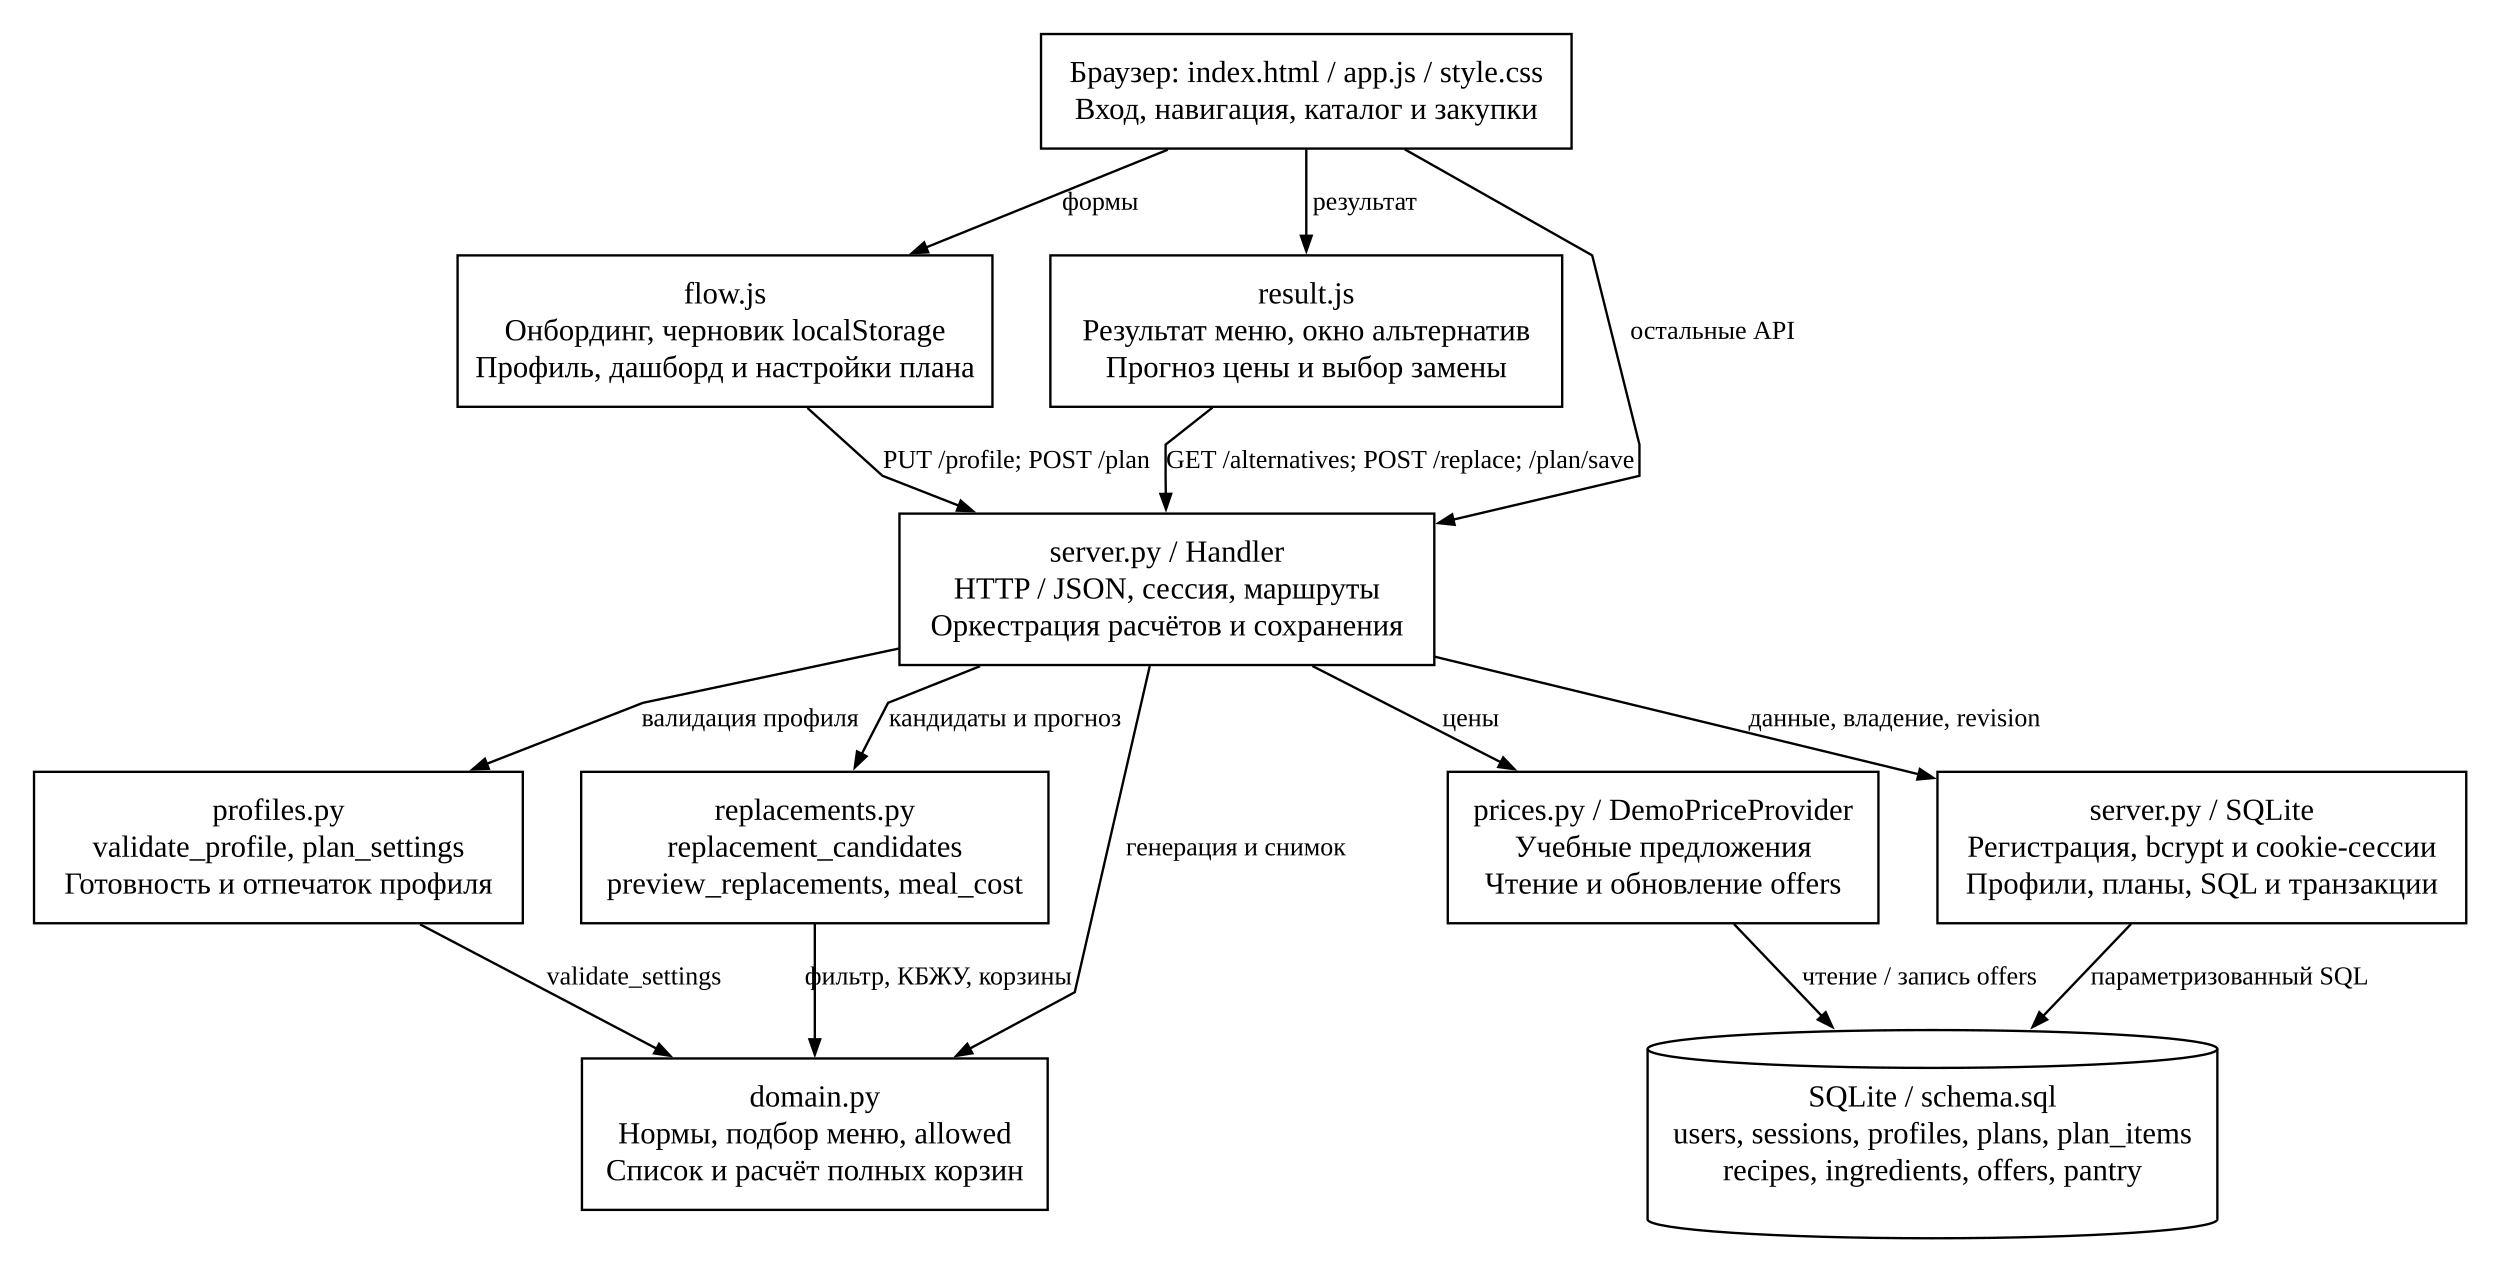
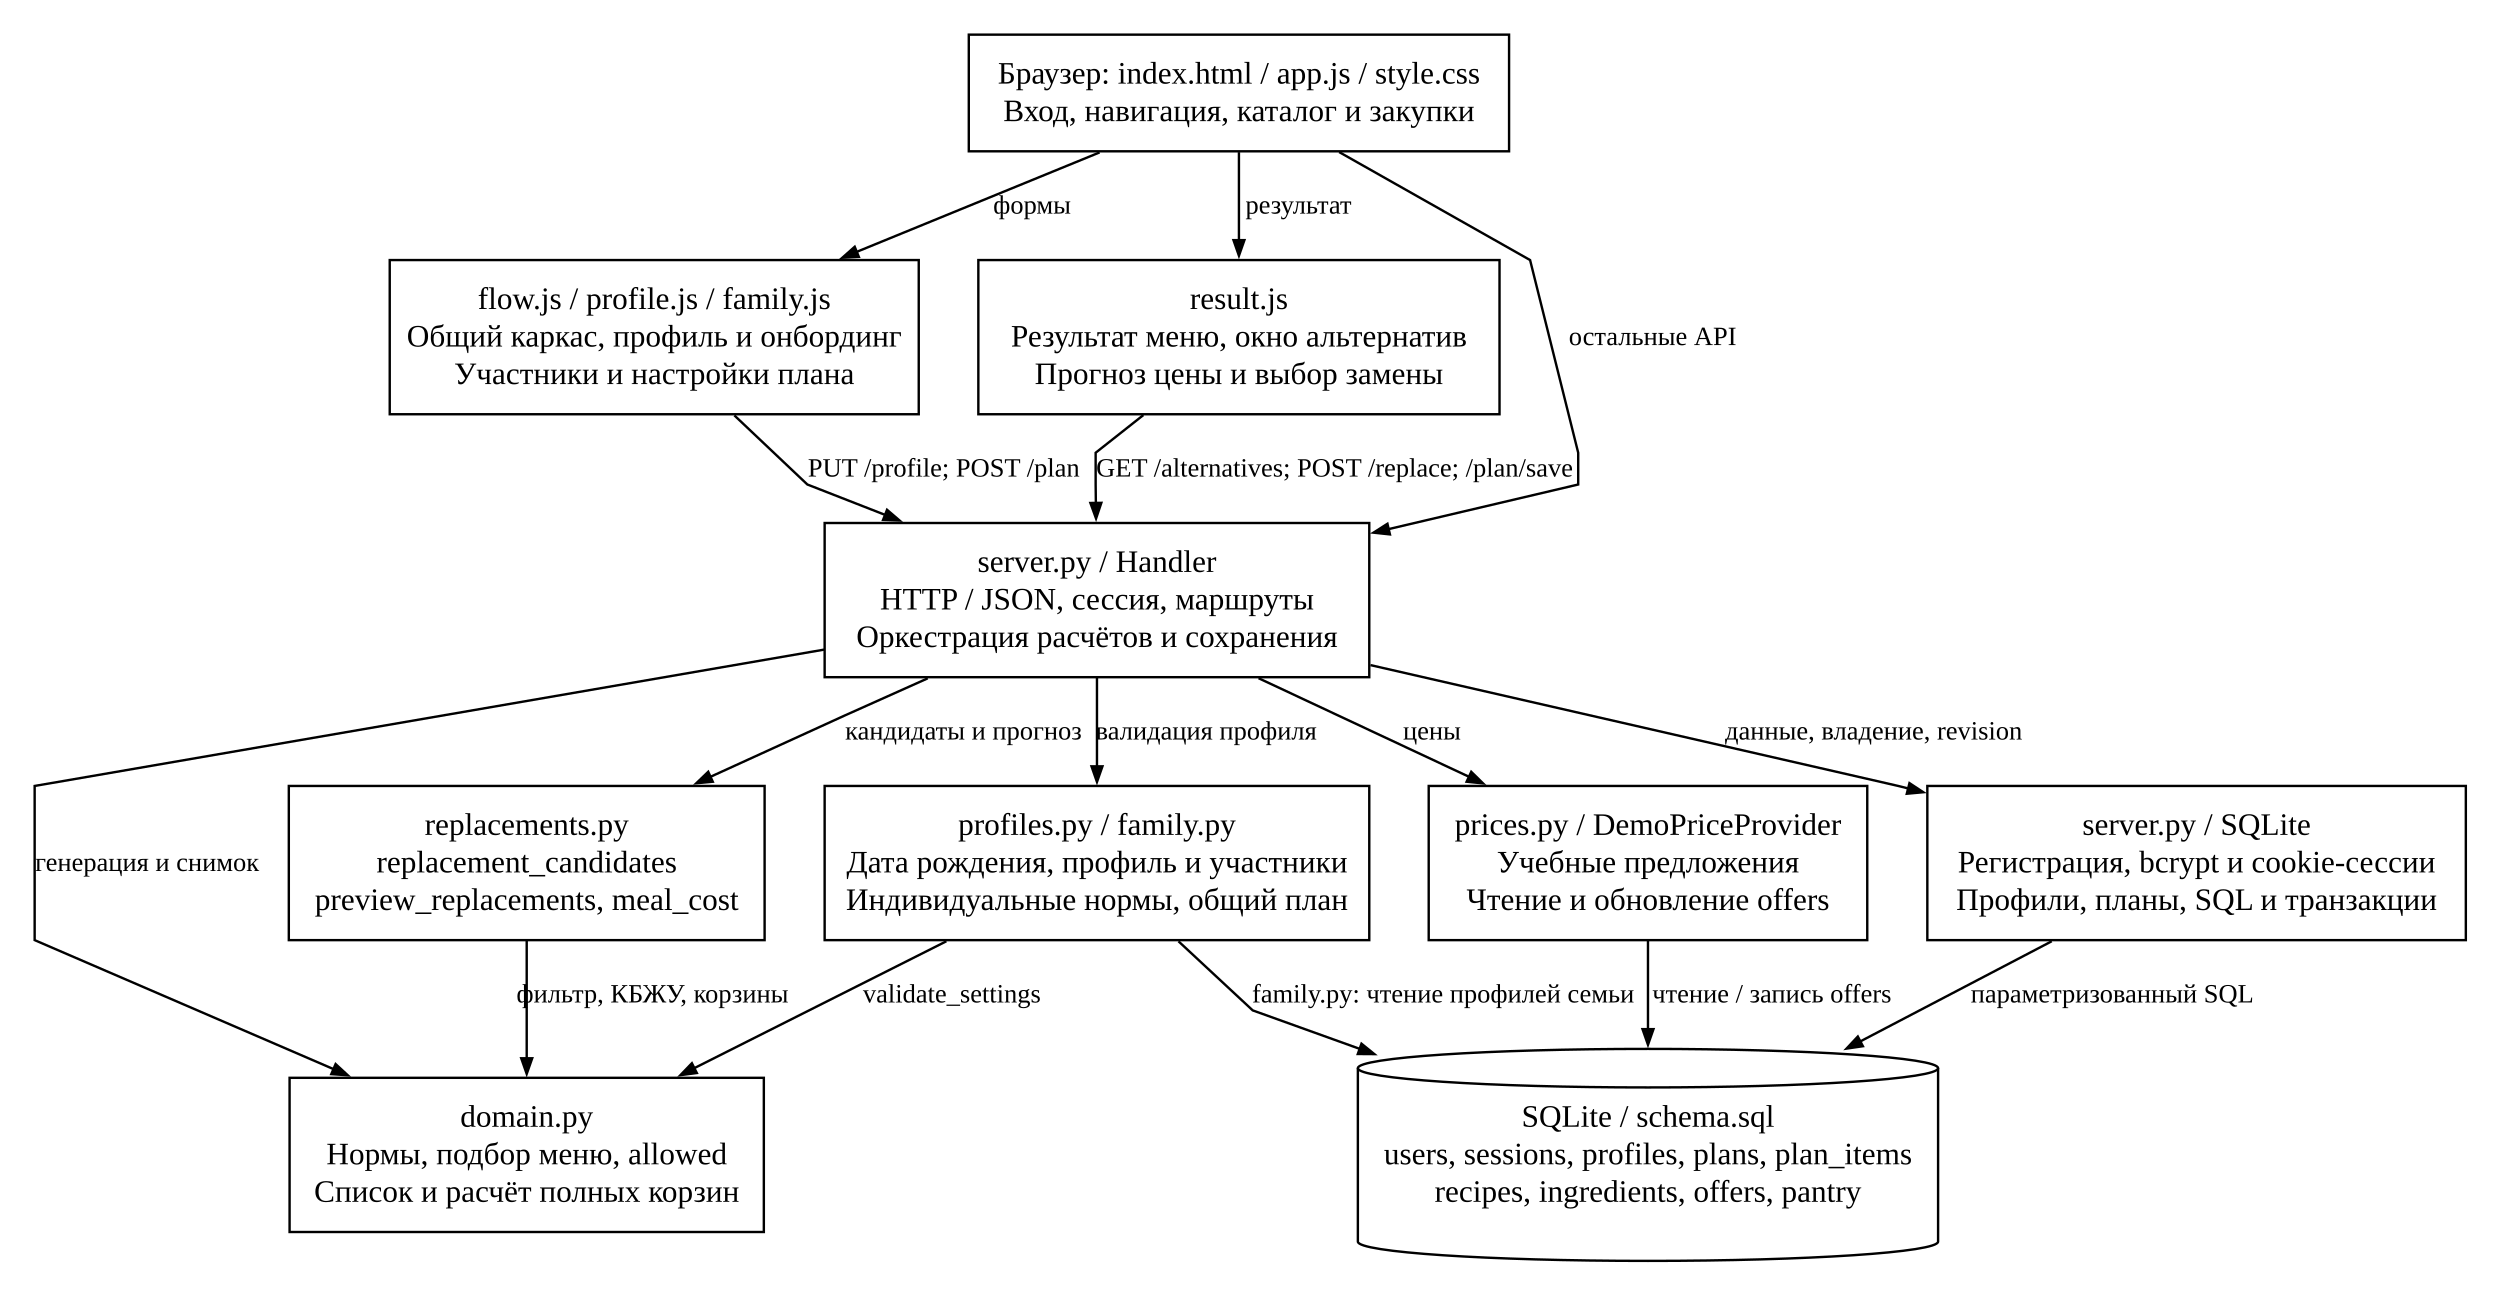
- <svg xmlns="http://www.w3.org/2000/svg" width="1058pt" height="538pt" viewBox="0.00 0.00 1058.00 538.00">
+ <svg xmlns="http://www.w3.org/2000/svg" width="1039pt" height="538pt" viewBox="0.00 0.00 1039.00 538.00">
  <g id="graph0" class="graph" transform="scale(1 1) rotate(0) translate(14.4 524.03)">
-     <polygon fill="white" stroke="none" points="-14.4,14.4 -14.4,-524.03 1043.72,-524.03 1043.72,14.4 -14.4,14.4" />
+     <polygon fill="white" stroke="none" points="-14.4,14.4 -14.4,-524.03 1024.8,-524.03 1024.8,14.4 -14.4,14.4" />
    <g id="node1" class="node">
-       <polygon fill="none" stroke="black" points="650.69,-509.63 426.16,-509.63 426.16,-461.15 650.69,-461.15 650.69,-509.63" />
-       <text xml:space="preserve" text-anchor="middle" x="538.42" y="-489.29" font-family="Times New Roman" font-size="13.00">Браузер: index.html / app.js / style.css</text>
-       <text xml:space="preserve" text-anchor="middle" x="538.42" y="-473.69" font-family="Times New Roman" font-size="13.00">Вход, навигация, каталог и закупки</text>
+       <polygon fill="none" stroke="black" points="612.77,-509.63 388.23,-509.63 388.23,-461.15 612.77,-461.15 612.77,-509.63" />
+       <text xml:space="preserve" text-anchor="middle" x="500.5" y="-489.29" font-family="Times New Roman" font-size="13.00">Браузер: index.html / app.js / style.css</text>
+       <text xml:space="preserve" text-anchor="middle" x="500.5" y="-473.69" font-family="Times New Roman" font-size="13.00">Вход, навигация, каталог и закупки</text>
    </g>
    <g id="node2" class="node">
-       <polygon fill="none" stroke="black" points="405.6,-415.95 179.25,-415.95 179.25,-351.87 405.6,-351.87 405.6,-415.95" />
-       <text xml:space="preserve" text-anchor="middle" x="292.43" y="-395.61" font-family="Times New Roman" font-size="13.00">flow.js</text>
-       <text xml:space="preserve" text-anchor="middle" x="292.43" y="-380.01" font-family="Times New Roman" font-size="13.00">Онбординг, черновик localStorage</text>
-       <text xml:space="preserve" text-anchor="middle" x="292.43" y="-364.41" font-family="Times New Roman" font-size="13.00">Профиль, дашборд и настройки плана</text>
+       <polygon fill="none" stroke="black" points="367.43,-415.95 147.57,-415.95 147.57,-351.87 367.43,-351.87 367.43,-415.95" />
+       <text xml:space="preserve" text-anchor="middle" x="257.5" y="-395.61" font-family="Times New Roman" font-size="13.00">flow.js / profile.js / family.js</text>
+       <text xml:space="preserve" text-anchor="middle" x="257.5" y="-380.01" font-family="Times New Roman" font-size="13.00">Общий каркас, профиль и онбординг</text>
+       <text xml:space="preserve" text-anchor="middle" x="257.5" y="-364.41" font-family="Times New Roman" font-size="13.00">Участники и настройки плана</text>
    </g>
    <g id="edge1" class="edge">
-       <path fill="none" stroke="black" d="M479.81,-460.69C449.17,-448.29 411.09,-432.9 377.28,-419.23" />
-       <polygon fill="black" stroke="black" points="378.42,-417.23 371.54,-416.9 376.71,-421.45 378.42,-417.23" />
-       <text xml:space="preserve" text-anchor="middle" x="451.21" y="-435.25" font-family="Times New Roman" font-size="11.00">формы</text>
+       <path fill="none" stroke="black" d="M442.6,-460.69C412.33,-448.29 374.72,-432.9 341.32,-419.23" />
+       <polygon fill="black" stroke="black" points="342.54,-417.27 335.66,-416.91 340.82,-421.48 342.54,-417.27" />
+       <text xml:space="preserve" text-anchor="middle" x="414.52" y="-435.25" font-family="Times New Roman" font-size="11.00">формы</text>
    </g>
    <g id="node3" class="node">
-       <polygon fill="none" stroke="black" points="646.72,-415.95 430.12,-415.95 430.12,-351.87 646.72,-351.87 646.72,-415.95" />
-       <text xml:space="preserve" text-anchor="middle" x="538.42" y="-395.61" font-family="Times New Roman" font-size="13.00">result.js</text>
-       <text xml:space="preserve" text-anchor="middle" x="538.42" y="-380.01" font-family="Times New Roman" font-size="13.00">Результат меню, окно альтернатив</text>
-       <text xml:space="preserve" text-anchor="middle" x="538.42" y="-364.41" font-family="Times New Roman" font-size="13.00">Прогноз цены и выбор замены</text>
+       <polygon fill="none" stroke="black" points="608.8,-415.95 392.2,-415.95 392.2,-351.87 608.8,-351.87 608.8,-415.95" />
+       <text xml:space="preserve" text-anchor="middle" x="500.5" y="-395.61" font-family="Times New Roman" font-size="13.00">result.js</text>
+       <text xml:space="preserve" text-anchor="middle" x="500.5" y="-380.01" font-family="Times New Roman" font-size="13.00">Результат меню, окно альтернатив</text>
+       <text xml:space="preserve" text-anchor="middle" x="500.5" y="-364.41" font-family="Times New Roman" font-size="13.00">Прогноз цены и выбор замены</text>
    </g>
    <g id="edge2" class="edge">
-       <path fill="none" stroke="black" d="M538.42,-460.81C538.42,-449.88 538.42,-436.59 538.42,-424.2" />
-       <polygon fill="black" stroke="black" points="540.7,-424.24 538.43,-417.74 536.15,-424.24 540.7,-424.24" />
-       <text xml:space="preserve" text-anchor="middle" x="563.17" y="-435.25" font-family="Times New Roman" font-size="11.00">результат</text>
+       <path fill="none" stroke="black" d="M500.5,-460.81C500.5,-449.88 500.5,-436.59 500.5,-424.2" />
+       <polygon fill="black" stroke="black" points="502.78,-424.24 500.5,-417.74 498.23,-424.24 502.78,-424.24" />
+       <text xml:space="preserve" text-anchor="middle" x="525.25" y="-435.25" font-family="Times New Roman" font-size="11.00">результат</text>
    </g>
    <g id="node4" class="node">
-       <polygon fill="none" stroke="black" points="592.6,-306.67 366.25,-306.67 366.25,-242.59 592.6,-242.59 592.6,-306.67" />
-       <text xml:space="preserve" text-anchor="middle" x="479.43" y="-286.33" font-family="Times New Roman" font-size="13.00">server.py / Handler</text>
-       <text xml:space="preserve" text-anchor="middle" x="479.43" y="-270.73" font-family="Times New Roman" font-size="13.00">HTTP / JSON, сессия, маршруты</text>
-       <text xml:space="preserve" text-anchor="middle" x="479.43" y="-255.13" font-family="Times New Roman" font-size="13.00">Оркестрация расчётов и сохранения</text>
+       <polygon fill="none" stroke="black" points="554.67,-306.67 328.32,-306.67 328.32,-242.59 554.67,-242.59 554.67,-306.67" />
+       <text xml:space="preserve" text-anchor="middle" x="441.5" y="-286.33" font-family="Times New Roman" font-size="13.00">server.py / Handler</text>
+       <text xml:space="preserve" text-anchor="middle" x="441.5" y="-270.73" font-family="Times New Roman" font-size="13.00">HTTP / JSON, сессия, маршруты</text>
+       <text xml:space="preserve" text-anchor="middle" x="441.5" y="-255.13" font-family="Times New Roman" font-size="13.00">Оркестрация расчётов и сохранения</text>
    </g>
    <g id="edge3" class="edge">
-       <path fill="none" stroke="black" d="M580.07,-460.84C615.07,-441.04 659.42,-415.95 659.42,-415.95 659.42,-415.95 679.42,-335.87 679.42,-335.87 679.42,-335.87 679.42,-322.67 679.42,-322.67 679.42,-322.67 642.56,-314 600.49,-304.11" />
-       <polygon fill="black" stroke="black" points="601.19,-301.93 594.34,-302.66 600.15,-306.36 601.19,-301.93" />
-       <text xml:space="preserve" text-anchor="middle" x="710.37" y="-380.61" font-family="Times New Roman" font-size="11.00">остальные API</text>
+       <path fill="none" stroke="black" d="M542.14,-460.84C577.14,-441.04 621.5,-415.95 621.5,-415.95 621.5,-415.95 641.5,-335.87 641.5,-335.87 641.5,-335.87 641.5,-322.67 641.5,-322.67 641.5,-322.67 604.64,-314 562.57,-304.11" />
+       <polygon fill="black" stroke="black" points="563.26,-301.93 556.41,-302.66 562.22,-306.36 563.26,-301.93" />
+       <text xml:space="preserve" text-anchor="middle" x="672.44" y="-380.61" font-family="Times New Roman" font-size="11.00">остальные API</text>
    </g>
    <g id="edge4" class="edge">
-       <path fill="none" stroke="black" d="M327.31,-351.38C343.43,-336.8 359.07,-322.67 359.07,-322.67 359.07,-322.67 373.2,-317.15 391.78,-309.88" />
-       <polygon fill="black" stroke="black" points="392.18,-312.17 397.4,-307.69 390.52,-307.94 392.18,-312.17" />
-       <text xml:space="preserve" text-anchor="middle" x="415.75" y="-325.97" font-family="Times New Roman" font-size="11.00">PUT /profile; POST /plan</text>
+       <path fill="none" stroke="black" d="M290.81,-351.38C306.21,-336.8 321.14,-322.67 321.14,-322.67 321.14,-322.67 335.28,-317.15 353.86,-309.88" />
+       <polygon fill="black" stroke="black" points="354.25,-312.17 359.48,-307.69 352.59,-307.94 354.25,-312.17" />
+       <text xml:space="preserve" text-anchor="middle" x="377.82" y="-325.97" font-family="Times New Roman" font-size="11.00">PUT /profile; POST /plan</text>
    </g>
    <g id="edge5" class="edge">
-       <path fill="none" stroke="black" d="M498.71,-351.53C487.78,-342.9 478.88,-335.87 478.88,-335.87 478.88,-335.87 478.88,-322.67 478.88,-322.67 478.88,-322.67 478.91,-319.49 478.97,-314.79" />
-       <polygon fill="black" stroke="black" points="481.24,-315.05 479.04,-308.52 476.69,-314.99 481.24,-315.05" />
-       <text xml:space="preserve" text-anchor="middle" x="578.15" y="-325.97" font-family="Times New Roman" font-size="11.00">GET /alternatives; POST /replace; /plan/save</text>
+       <path fill="none" stroke="black" d="M460.78,-351.53C449.86,-342.9 440.95,-335.87 440.95,-335.87 440.95,-335.87 440.95,-322.67 440.95,-322.67 440.95,-322.67 440.99,-319.49 441.04,-314.79" />
+       <polygon fill="black" stroke="black" points="443.32,-315.05 441.12,-308.52 438.77,-314.99 443.32,-315.05" />
+       <text xml:space="preserve" text-anchor="middle" x="540.23" y="-325.97" font-family="Times New Roman" font-size="11.00">GET /alternatives; POST /replace; /plan/save</text>
    </g>
    <g id="node5" class="node">
-       <polygon fill="none" stroke="black" points="206.85,-197.39 0,-197.39 0,-133.31 206.85,-133.31 206.85,-197.39" />
-       <text xml:space="preserve" text-anchor="middle" x="103.43" y="-177.05" font-family="Times New Roman" font-size="13.00">profiles.py</text>
-       <text xml:space="preserve" text-anchor="middle" x="103.43" y="-161.45" font-family="Times New Roman" font-size="13.00">validate_profile, plan_settings</text>
-       <text xml:space="preserve" text-anchor="middle" x="103.43" y="-145.85" font-family="Times New Roman" font-size="13.00">Готовность и отпечаток профиля</text>
+       <polygon fill="none" stroke="black" points="554.67,-197.39 328.32,-197.39 328.32,-133.31 554.67,-133.31 554.67,-197.39" />
+       <text xml:space="preserve" text-anchor="middle" x="441.5" y="-177.05" font-family="Times New Roman" font-size="13.00">profiles.py / family.py</text>
+       <text xml:space="preserve" text-anchor="middle" x="441.5" y="-161.45" font-family="Times New Roman" font-size="13.00">Дата рождения, профиль и участники</text>
+       <text xml:space="preserve" text-anchor="middle" x="441.5" y="-145.85" font-family="Times New Roman" font-size="13.00">Индивидуальные нормы, общий план</text>
    </g>
    <g id="edge6" class="edge">
-       <path fill="none" stroke="black" d="M365.95,-249.56C311.39,-237.99 257.68,-226.59 257.68,-226.59 257.68,-226.59 226.13,-214.27 191.57,-200.78" />
-       <polygon fill="black" stroke="black" points="192.46,-198.68 185.57,-198.43 190.8,-202.92 192.46,-198.68" />
-       <text xml:space="preserve" text-anchor="middle" x="303.05" y="-216.69" font-family="Times New Roman" font-size="11.00">валидация профиля</text>
+       <path fill="none" stroke="black" d="M441.5,-242.31C441.5,-230.74 441.5,-217.49 441.5,-205.33" />
+       <polygon fill="black" stroke="black" points="443.78,-205.54 441.5,-199.04 439.23,-205.54 443.78,-205.54" />
+       <text xml:space="preserve" text-anchor="middle" x="486.88" y="-216.69" font-family="Times New Roman" font-size="11.00">валидация профиля</text>
    </g>
    <g id="node6" class="node">
-       <polygon fill="none" stroke="black" points="429.3,-197.39 231.55,-197.39 231.55,-133.31 429.3,-133.31 429.3,-197.39" />
-       <text xml:space="preserve" text-anchor="middle" x="330.43" y="-177.05" font-family="Times New Roman" font-size="13.00">replacements.py</text>
-       <text xml:space="preserve" text-anchor="middle" x="330.43" y="-161.45" font-family="Times New Roman" font-size="13.00">replacement_candidates</text>
-       <text xml:space="preserve" text-anchor="middle" x="330.43" y="-145.85" font-family="Times New Roman" font-size="13.00">preview_replacements, meal_cost</text>
+       <polygon fill="none" stroke="black" points="303.37,-197.39 105.63,-197.39 105.63,-133.31 303.37,-133.31 303.37,-197.39" />
+       <text xml:space="preserve" text-anchor="middle" x="204.5" y="-177.05" font-family="Times New Roman" font-size="13.00">replacements.py</text>
+       <text xml:space="preserve" text-anchor="middle" x="204.5" y="-161.45" font-family="Times New Roman" font-size="13.00">replacement_candidates</text>
+       <text xml:space="preserve" text-anchor="middle" x="204.5" y="-145.85" font-family="Times New Roman" font-size="13.00">preview_replacements, meal_cost</text>
    </g>
    <g id="edge7" class="edge">
-       <path fill="none" stroke="black" d="M400.39,-242.12C378.89,-233.55 361.43,-226.59 361.43,-226.59 361.43,-226.59 356.34,-216.71 350.29,-204.96" />
-       <polygon fill="black" stroke="black" points="352.34,-203.97 347.34,-199.23 348.3,-206.05 352.34,-203.97" />
-       <text xml:space="preserve" text-anchor="middle" x="410.93" y="-216.69" font-family="Times New Roman" font-size="11.00">кандидаты и прогноз</text>
+       <path fill="none" stroke="black" d="M371.17,-242.12C352.04,-233.55 336.5,-226.59 336.5,-226.59 336.5,-226.59 309.96,-214.48 280.68,-201.11" />
+       <polygon fill="black" stroke="black" points="281.83,-199.14 274.97,-198.51 279.94,-203.28 281.83,-199.14" />
+       <text xml:space="preserve" text-anchor="middle" x="386" y="-216.69" font-family="Times New Roman" font-size="11.00">кандидаты и прогноз</text>
    </g>
    <g id="node7" class="node">
-       <polygon fill="none" stroke="black" points="428.98,-76.09 231.88,-76.09 231.88,-12.01 428.98,-12.01 428.98,-76.09" />
-       <text xml:space="preserve" text-anchor="middle" x="330.43" y="-55.75" font-family="Times New Roman" font-size="13.00">domain.py</text>
-       <text xml:space="preserve" text-anchor="middle" x="330.43" y="-40.15" font-family="Times New Roman" font-size="13.00">Нормы, подбор меню, allowed</text>
-       <text xml:space="preserve" text-anchor="middle" x="330.43" y="-24.55" font-family="Times New Roman" font-size="13.00">Список и расчёт полных корзин</text>
+       <polygon fill="none" stroke="black" points="303.05,-76.09 105.95,-76.09 105.95,-12.01 303.05,-12.01 303.05,-76.09" />
+       <text xml:space="preserve" text-anchor="middle" x="204.5" y="-55.75" font-family="Times New Roman" font-size="13.00">domain.py</text>
+       <text xml:space="preserve" text-anchor="middle" x="204.5" y="-40.15" font-family="Times New Roman" font-size="13.00">Нормы, подбор меню, allowed</text>
+       <text xml:space="preserve" text-anchor="middle" x="204.5" y="-24.55" font-family="Times New Roman" font-size="13.00">Список и расчёт полных корзин</text>
    </g>
    <g id="edge10" class="edge">
-       <path fill="none" stroke="black" d="M472.18,-242.14C460.9,-193.12 440.43,-104.11 440.43,-104.11 440.43,-104.11 419.56,-92.91 396,-80.26" />
-       <polygon fill="black" stroke="black" points="397.1,-78.27 390.3,-77.2 394.95,-82.28 397.1,-78.27" />
-       <text xml:space="preserve" text-anchor="middle" x="508.62" y="-162.05" font-family="Times New Roman" font-size="11.00">генерация и снимок</text>
+       <path fill="none" stroke="black" d="M328.09,-254.05C197.28,-231.46 0,-197.39 0,-197.39 0,-197.39 0,-133.31 0,-133.31 0,-133.31 66.96,-104.41 124.25,-79.69" />
+       <polygon fill="black" stroke="black" points="125.08,-81.81 130.15,-77.14 123.28,-77.63 125.08,-81.81" />
+       <text xml:space="preserve" text-anchor="middle" x="46.75" y="-162.05" font-family="Times New Roman" font-size="11.00">генерация и снимок</text>
    </g>
    <g id="node8" class="node">
-       <polygon fill="none" stroke="black" points="780.55,-197.39 598.3,-197.39 598.3,-133.31 780.55,-133.31 780.55,-197.39" />
-       <text xml:space="preserve" text-anchor="middle" x="689.42" y="-177.05" font-family="Times New Roman" font-size="13.00">prices.py / DemoPriceProvider</text>
-       <text xml:space="preserve" text-anchor="middle" x="689.42" y="-161.45" font-family="Times New Roman" font-size="13.00">Учебные предложения</text>
-       <text xml:space="preserve" text-anchor="middle" x="689.42" y="-145.85" font-family="Times New Roman" font-size="13.00">Чтение и обновление offers</text>
+       <polygon fill="none" stroke="black" points="761.63,-197.39 579.37,-197.39 579.37,-133.31 761.63,-133.31 761.63,-197.39" />
+       <text xml:space="preserve" text-anchor="middle" x="670.5" y="-177.05" font-family="Times New Roman" font-size="13.00">prices.py / DemoPriceProvider</text>
+       <text xml:space="preserve" text-anchor="middle" x="670.5" y="-161.45" font-family="Times New Roman" font-size="13.00">Учебные предложения</text>
+       <text xml:space="preserve" text-anchor="middle" x="670.5" y="-145.85" font-family="Times New Roman" font-size="13.00">Чтение и обновление offers</text>
    </g>
    <g id="edge11" class="edge">
-       <path fill="none" stroke="black" d="M541.01,-242.17C566.12,-229.34 595.25,-214.46 621.02,-201.3" />
-       <polygon fill="black" stroke="black" points="621.74,-203.48 626.49,-198.5 619.67,-199.43 621.74,-203.48" />
-       <text xml:space="preserve" text-anchor="middle" x="608" y="-216.69" font-family="Times New Roman" font-size="11.00">цены</text>
+       <path fill="none" stroke="black" d="M508.66,-242.17C536.16,-229.29 568.07,-214.33 596.26,-201.13" />
+       <polygon fill="black" stroke="black" points="597.05,-203.27 601.97,-198.45 595.12,-199.15 597.05,-203.27" />
+       <text xml:space="preserve" text-anchor="middle" x="580.71" y="-216.69" font-family="Times New Roman" font-size="11.00">цены</text>
    </g>
    <g id="node9" class="node">
-       <polygon fill="none" stroke="black" points="1029.32,-197.39 805.53,-197.39 805.53,-133.31 1029.32,-133.31 1029.32,-197.39" />
-       <text xml:space="preserve" text-anchor="middle" x="917.42" y="-177.05" font-family="Times New Roman" font-size="13.00">server.py / SQLite</text>
-       <text xml:space="preserve" text-anchor="middle" x="917.42" y="-161.45" font-family="Times New Roman" font-size="13.00">Регистрация, bcrypt и cookie-сессии</text>
-       <text xml:space="preserve" text-anchor="middle" x="917.42" y="-145.85" font-family="Times New Roman" font-size="13.00">Профили, планы, SQL и транзакции</text>
+       <polygon fill="none" stroke="black" points="1010.4,-197.39 786.6,-197.39 786.6,-133.31 1010.4,-133.31 1010.4,-197.39" />
+       <text xml:space="preserve" text-anchor="middle" x="898.5" y="-177.05" font-family="Times New Roman" font-size="13.00">server.py / SQLite</text>
+       <text xml:space="preserve" text-anchor="middle" x="898.5" y="-161.45" font-family="Times New Roman" font-size="13.00">Регистрация, bcrypt и cookie-сессии</text>
+       <text xml:space="preserve" text-anchor="middle" x="898.5" y="-145.85" font-family="Times New Roman" font-size="13.00">Профили, планы, SQL и транзакции</text>
    </g>
    <g id="edge12" class="edge">
-       <path fill="none" stroke="black" d="M592.79,-246.11C682.73,-224.27 793.42,-197.39 793.42,-197.39 793.42,-197.39 795.03,-196.99 797.87,-196.28" />
-       <polygon fill="black" stroke="black" points="798.09,-198.57 803.85,-194.78 796.99,-194.15 798.09,-198.57" />
-       <text xml:space="preserve" text-anchor="middle" x="787.32" y="-216.69" font-family="Times New Roman" font-size="11.00">данные, владение, revision</text>
+       <path fill="none" stroke="black" d="M555.17,-247.61C651.64,-225.52 774.5,-197.39 774.5,-197.39 774.5,-197.39 776.1,-196.99 778.94,-196.28" />
+       <polygon fill="black" stroke="black" points="779.17,-198.57 784.92,-194.78 778.06,-194.15 779.17,-198.57" />
+       <text xml:space="preserve" text-anchor="middle" x="764.29" y="-216.69" font-family="Times New Roman" font-size="11.00">данные, владение, revision</text>
    </g>
    <g id="edge8" class="edge">
-       <path fill="none" stroke="black" d="M163.36,-132.85C194.14,-116.68 231.73,-96.92 263.45,-80.25" />
-       <polygon fill="black" stroke="black" points="264.51,-82.27 269.2,-77.23 262.39,-78.24 264.51,-82.27" />
-       <text xml:space="preserve" text-anchor="middle" x="253.89" y="-107.41" font-family="Times New Roman" font-size="11.00">validate_settings</text>
+       <path fill="none" stroke="black" d="M378.92,-132.85C346.66,-116.61 307.22,-96.76 274.01,-80.04" />
+       <polygon fill="black" stroke="black" points="275.2,-78.09 268.37,-77.2 273.15,-82.16 275.2,-78.09" />
+       <text xml:space="preserve" text-anchor="middle" x="381.19" y="-107.41" font-family="Times New Roman" font-size="11.00">validate_settings</text>
+     </g>
+     <g id="node10" class="node">
+       <path fill="none" stroke="black" d="M791.07,-80.1C791.07,-84.52 737.03,-88.11 670.5,-88.11 603.97,-88.11 549.93,-84.52 549.93,-80.1 549.93,-80.1 549.93,-8.01 549.93,-8.01 549.93,-3.59 603.97,0 670.5,0 737.03,0 791.07,-3.59 791.07,-8.01 791.07,-8.01 791.07,-80.1 791.07,-80.1" />
+       <path fill="none" stroke="black" d="M791.07,-80.1C791.07,-75.68 737.03,-72.09 670.5,-72.09 603.97,-72.09 549.93,-75.68 549.93,-80.1" />
+       <text xml:space="preserve" text-anchor="middle" x="670.5" y="-55.75" font-family="Times New Roman" font-size="13.00">SQLite / schema.sql</text>
+       <text xml:space="preserve" text-anchor="middle" x="670.5" y="-40.15" font-family="Times New Roman" font-size="13.00">users, sessions, profiles, plans, plan_items</text>
+       <text xml:space="preserve" text-anchor="middle" x="670.5" y="-24.55" font-family="Times New Roman" font-size="13.00">recipes, ingredients, offers, pantry</text>
+     </g>
+     <g id="edge15" class="edge">
+       <path fill="none" stroke="black" d="M475.38,-132.82C491.04,-118.24 506.23,-104.11 506.23,-104.11 506.23,-104.11 525.53,-97.17 550.9,-88.05" />
+       <polygon fill="black" stroke="black" points="551.43,-90.28 556.78,-85.94 549.9,-85.99 551.43,-90.28" />
+       <text xml:space="preserve" text-anchor="middle" x="585.36" y="-107.41" font-family="Times New Roman" font-size="11.00">family.py: чтение профилей семьи</text>
    </g>
    <g id="edge9" class="edge">
-       <path fill="none" stroke="black" d="M330.43,-133.01C330.43,-117.94 330.43,-99.73 330.43,-83.8" />
-       <polygon fill="black" stroke="black" points="332.7,-84.2 330.43,-77.7 328.15,-84.2 332.7,-84.2" />
-       <text xml:space="preserve" text-anchor="middle" x="382.68" y="-107.41" font-family="Times New Roman" font-size="11.00">фильтр, КБЖУ, корзины</text>
-     </g>
-     <g id="node10" class="node">
-       <path fill="none" stroke="black" d="M923.99,-80.1C923.99,-84.52 869.95,-88.11 803.42,-88.11 736.9,-88.11 682.86,-84.52 682.86,-80.1 682.86,-80.1 682.86,-8.01 682.86,-8.01 682.86,-3.59 736.9,0 803.42,0 869.95,0 923.99,-3.59 923.99,-8.01 923.99,-8.01 923.99,-80.1 923.99,-80.1" />
-       <path fill="none" stroke="black" d="M923.99,-80.1C923.99,-75.68 869.95,-72.09 803.42,-72.09 736.9,-72.09 682.86,-75.68 682.86,-80.1" />
-       <text xml:space="preserve" text-anchor="middle" x="803.42" y="-55.75" font-family="Times New Roman" font-size="13.00">SQLite / schema.sql</text>
-       <text xml:space="preserve" text-anchor="middle" x="803.42" y="-40.15" font-family="Times New Roman" font-size="13.00">users, sessions, profiles, plans, plan_items</text>
-       <text xml:space="preserve" text-anchor="middle" x="803.42" y="-24.55" font-family="Times New Roman" font-size="13.00">recipes, ingredients, offers, pantry</text>
+       <path fill="none" stroke="black" d="M204.5,-133.01C204.5,-117.94 204.5,-99.73 204.5,-83.8" />
+       <polygon fill="black" stroke="black" points="206.78,-84.2 204.5,-77.7 202.23,-84.2 206.78,-84.2" />
+       <text xml:space="preserve" text-anchor="middle" x="256.75" y="-107.41" font-family="Times New Roman" font-size="11.00">фильтр, КБЖУ, корзины</text>
    </g>
    <g id="edge13" class="edge">
-       <path fill="none" stroke="black" d="M719.38,-133.01C730.81,-121.05 744.12,-107.11 756.74,-93.9" />
-       <polygon fill="black" stroke="black" points="758.21,-95.66 761.06,-89.39 754.92,-92.52 758.21,-95.66" />
-       <text xml:space="preserve" text-anchor="middle" x="797.9" y="-107.41" font-family="Times New Roman" font-size="11.00">чтение / запись offers</text>
+       <path fill="none" stroke="black" d="M670.5,-133.01C670.5,-121.69 670.5,-108.6 670.5,-96.03" />
+       <polygon fill="black" stroke="black" points="672.78,-96.31 670.5,-89.81 668.23,-96.31 672.78,-96.31" />
+       <text xml:space="preserve" text-anchor="middle" x="721.98" y="-107.41" font-family="Times New Roman" font-size="11.00">чтение / запись offers</text>
    </g>
    <g id="edge14" class="edge">
-       <path fill="none" stroke="black" d="M887.47,-133.01C876.04,-121.05 862.73,-107.11 850.11,-93.9" />
-       <polygon fill="black" stroke="black" points="851.93,-92.52 845.79,-89.39 848.64,-95.66 851.93,-92.52" />
-       <text xml:space="preserve" text-anchor="middle" x="929.15" y="-107.41" font-family="Times New Roman" font-size="11.00">параметризованный SQL</text>
+       <path fill="none" stroke="black" d="M838.3,-132.85C813.95,-120.11 785.36,-105.15 758.75,-91.23" />
+       <polygon fill="black" stroke="black" points="759.82,-89.22 753.01,-88.23 757.71,-93.25 759.82,-89.22" />
+       <text xml:space="preserve" text-anchor="middle" x="863.44" y="-107.41" font-family="Times New Roman" font-size="11.00">параметризованный SQL</text>
    </g>
  </g>
</svg>
